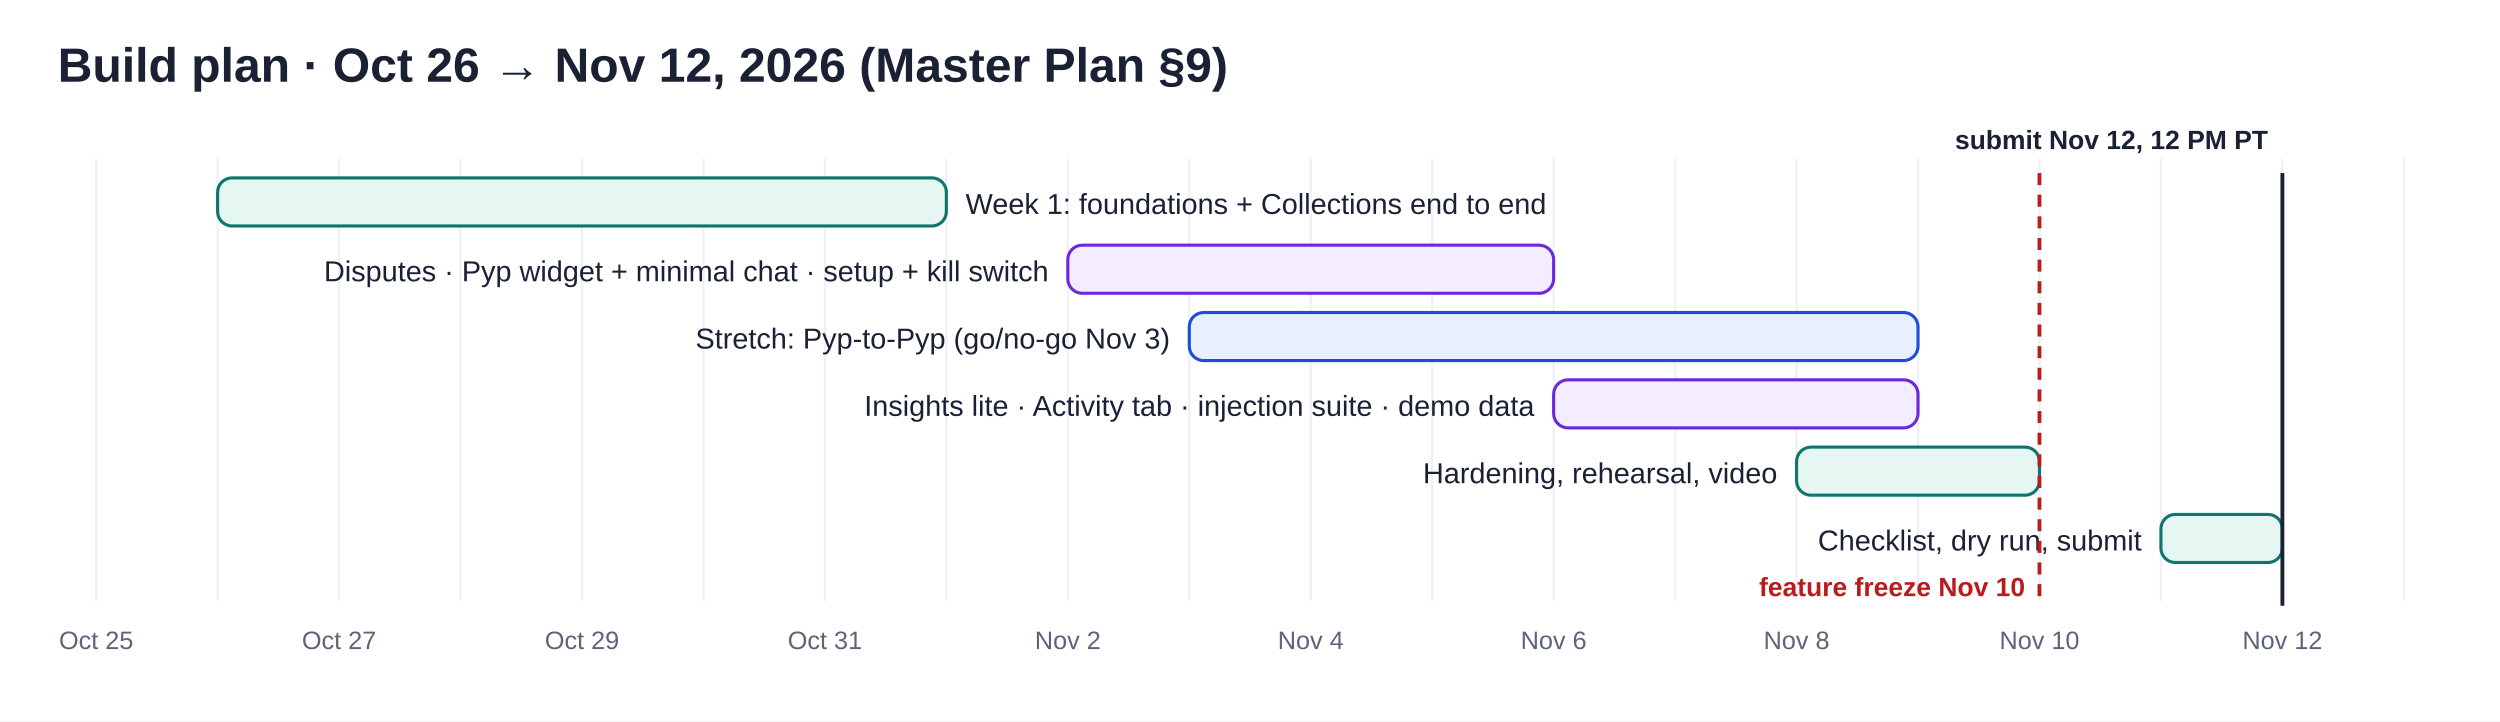
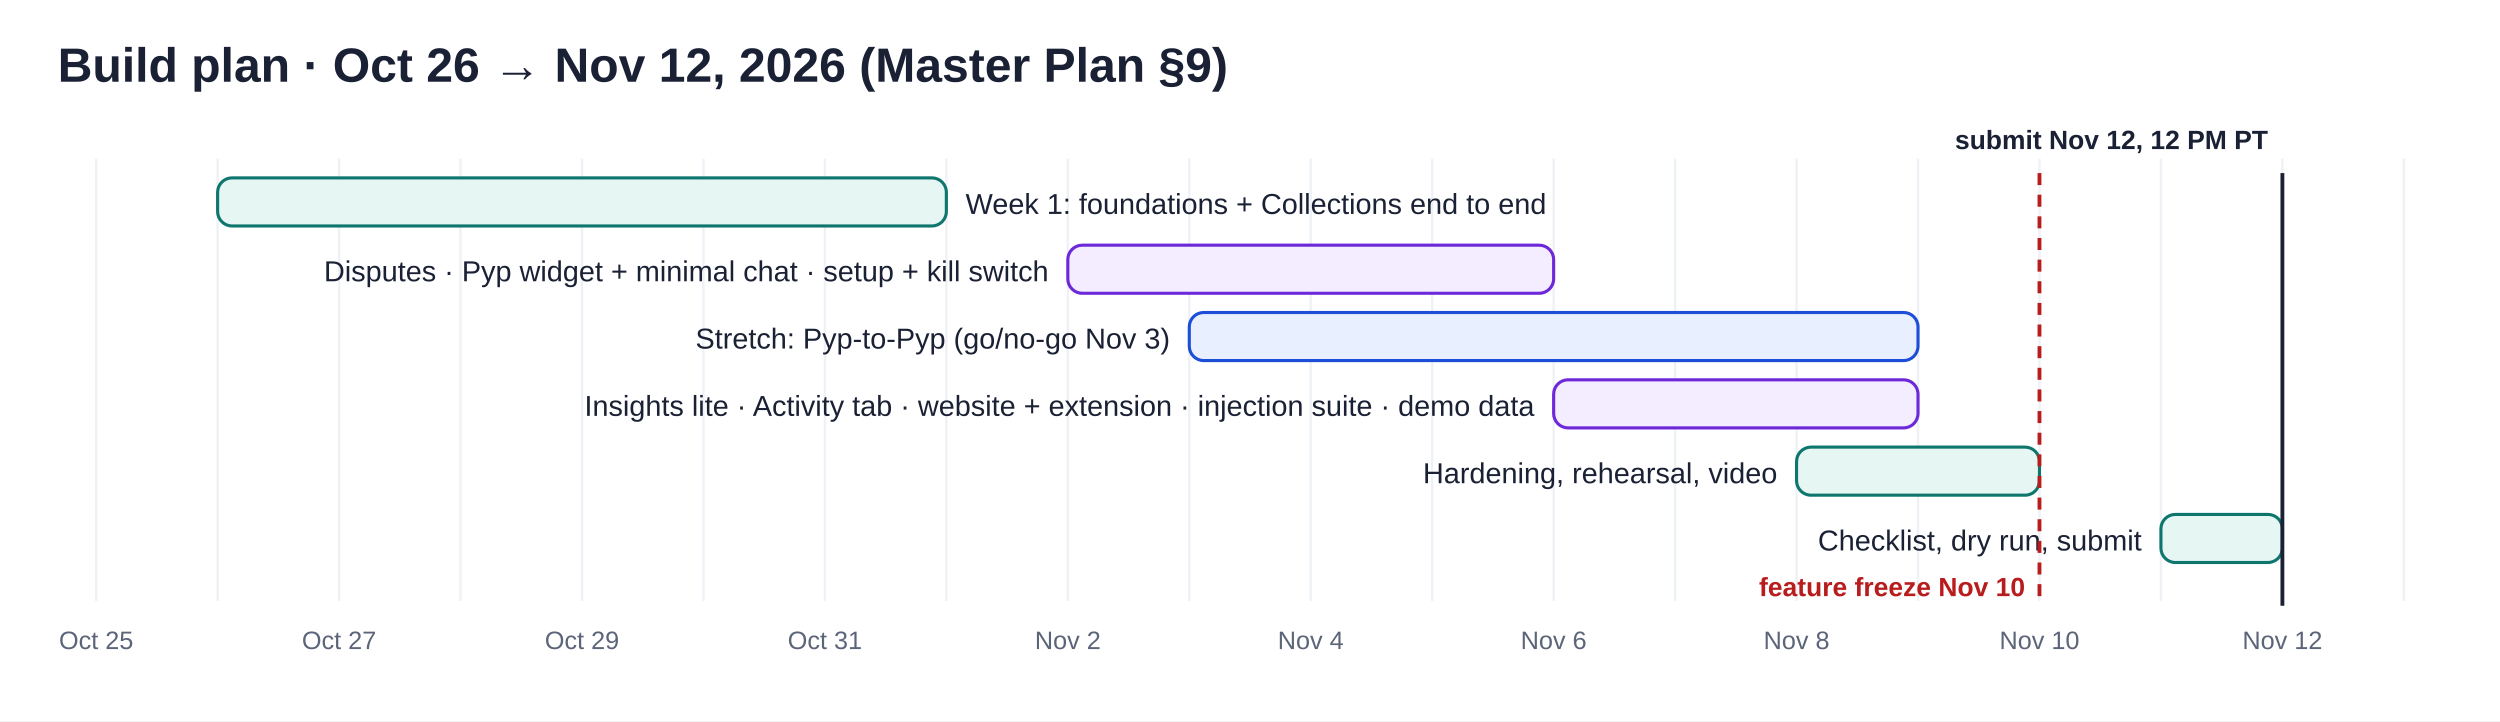
<svg xmlns="http://www.w3.org/2000/svg" viewBox="0 0 1040 300" width="1040" height="300" font-family="-apple-system, 'Segoe UI', 'Helvetica Neue', Arial, sans-serif" role="img" aria-label="Build timeline">
  <defs>
    <marker id="ah" viewBox="0 0 10 10" refX="9" refY="5" markerWidth="7" markerHeight="7" orient="auto-start-reverse">
      <path d="M0,0 L10,5 L0,10 z" fill="#7b8496" />
    </marker>
    <marker id="ahv" viewBox="0 0 10 10" refX="9" refY="5" markerWidth="7" markerHeight="7" orient="auto-start-reverse">
      <path d="M0,0 L10,5 L0,10 z" fill="#6d28d9" />
    </marker>
    <marker id="ahr" viewBox="0 0 10 10" refX="9" refY="5" markerWidth="7" markerHeight="7" orient="auto-start-reverse">
      <path d="M0,0 L10,5 L0,10 z" fill="#b91c1c" />
    </marker>
    <marker id="ahb" viewBox="0 0 10 10" refX="9" refY="5" markerWidth="7" markerHeight="7" orient="auto-start-reverse">
      <path d="M0,0 L10,5 L0,10 z" fill="#1d4ed8" />
    </marker>
    <marker id="aht" viewBox="0 0 10 10" refX="9" refY="5" markerWidth="7" markerHeight="7" orient="auto-start-reverse">
      <path d="M0,0 L10,5 L0,10 z" fill="#0f766e" />
    </marker>
    <filter id="sh" x="-5%" y="-5%" width="110%" height="120%">
      <feDropShadow dx="0" dy="1.5" stdDeviation="1.5" flood-color="#0f172a" flood-opacity="0.10" />
    </filter>
  </defs>
  <rect x="0" y="0" width="1040" height="300" fill="#ffffff" />
  <text x="24" y="34" font-size="20" font-weight="750" fill="#1b2135" text-anchor="start">Build plan · Oct 26 → Nov 12, 2026 (Master Plan §9)</text>
  <line x1="40" y1="66" x2="40" y2="250" stroke="#eef1f5" />
  <text x="40" y="270" font-size="10.5" font-weight="400" fill="#5b6478" text-anchor="middle">Oct 25</text>
  <line x1="90.526" y1="66" x2="90.526" y2="250" stroke="#eef1f5" />
  <line x1="141.053" y1="66" x2="141.053" y2="250" stroke="#eef1f5" />
  <text x="141.053" y="270" font-size="10.5" font-weight="400" fill="#5b6478" text-anchor="middle">Oct 27</text>
  <line x1="191.579" y1="66" x2="191.579" y2="250" stroke="#eef1f5" />
  <line x1="242.105" y1="66" x2="242.105" y2="250" stroke="#eef1f5" />
  <text x="242.105" y="270" font-size="10.5" font-weight="400" fill="#5b6478" text-anchor="middle">Oct 29</text>
  <line x1="292.632" y1="66" x2="292.632" y2="250" stroke="#eef1f5" />
  <line x1="343.158" y1="66" x2="343.158" y2="250" stroke="#eef1f5" />
  <text x="343.158" y="270" font-size="10.5" font-weight="400" fill="#5b6478" text-anchor="middle">Oct 31</text>
  <line x1="393.684" y1="66" x2="393.684" y2="250" stroke="#eef1f5" />
  <line x1="444.211" y1="66" x2="444.211" y2="250" stroke="#eef1f5" />
  <text x="444.211" y="270" font-size="10.5" font-weight="400" fill="#5b6478" text-anchor="middle">Nov 2</text>
  <line x1="494.737" y1="66" x2="494.737" y2="250" stroke="#eef1f5" />
  <line x1="545.263" y1="66" x2="545.263" y2="250" stroke="#eef1f5" />
  <text x="545.263" y="270" font-size="10.5" font-weight="400" fill="#5b6478" text-anchor="middle">Nov 4</text>
  <line x1="595.789" y1="66" x2="595.789" y2="250" stroke="#eef1f5" />
  <line x1="646.316" y1="66" x2="646.316" y2="250" stroke="#eef1f5" />
  <text x="646.316" y="270" font-size="10.5" font-weight="400" fill="#5b6478" text-anchor="middle">Nov 6</text>
  <line x1="696.842" y1="66" x2="696.842" y2="250" stroke="#eef1f5" />
  <line x1="747.368" y1="66" x2="747.368" y2="250" stroke="#eef1f5" />
  <text x="747.368" y="270" font-size="10.5" font-weight="400" fill="#5b6478" text-anchor="middle">Nov 8</text>
  <line x1="797.895" y1="66" x2="797.895" y2="250" stroke="#eef1f5" />
  <line x1="848.421" y1="66" x2="848.421" y2="250" stroke="#eef1f5" />
  <text x="848.421" y="270" font-size="10.5" font-weight="400" fill="#5b6478" text-anchor="middle">Nov 10</text>
  <line x1="898.947" y1="66" x2="898.947" y2="250" stroke="#eef1f5" />
  <line x1="949.474" y1="66" x2="949.474" y2="250" stroke="#eef1f5" />
  <text x="949.474" y="270" font-size="10.5" font-weight="400" fill="#5b6478" text-anchor="middle">Nov 12</text>
  <line x1="1000" y1="66" x2="1000" y2="250" stroke="#eef1f5" />
  <rect x="90.526" y="74" width="303.158" height="20" rx="6" fill="#e6f6f3" stroke="#0f766e" stroke-width="1.3" />
  <text x="401.684" y="89" font-size="12" font-weight="400" fill="#1b2135" text-anchor="start">Week 1: foundations + Collections end to end</text>
  <rect x="444.211" y="102" width="202.105" height="20" rx="6" fill="#f3edff" stroke="#6d28d9" stroke-width="1.3" />
  <text x="436.211" y="117" font-size="12" font-weight="400" fill="#1b2135" text-anchor="end">Disputes · Pyp widget + minimal chat · setup + kill switch</text>
  <rect x="494.737" y="130" width="303.158" height="20" rx="6" fill="#e8efff" stroke="#1d4ed8" stroke-width="1.3" />
  <text x="486.737" y="145" font-size="12" font-weight="400" fill="#1b2135" text-anchor="end">Stretch: Pyp-to-Pyp (go/no-go Nov 3)</text>
  <rect x="646.316" y="158" width="151.579" height="20" rx="6" fill="#f3edff" stroke="#6d28d9" stroke-width="1.3" />
-   <text x="638.316" y="173" font-size="12" font-weight="400" fill="#1b2135" text-anchor="end">Insights lite · Activity tab · injection suite · demo data</text>
+   <text x="638.316" y="173" font-size="12" font-weight="400" fill="#1b2135" text-anchor="end">Insights lite · Activity tab · website + extension · injection suite · demo data</text>
  <rect x="747.368" y="186" width="101.053" height="20" rx="6" fill="#e6f6f3" stroke="#0f766e" stroke-width="1.3" />
  <text x="739.368" y="201" font-size="12" font-weight="400" fill="#1b2135" text-anchor="end">Hardening, rehearsal, video</text>
  <rect x="898.947" y="214" width="50.526" height="20" rx="6" fill="#e6f6f3" stroke="#0f766e" stroke-width="1.3" />
  <text x="890.947" y="229" font-size="12" font-weight="400" fill="#1b2135" text-anchor="end">Checklist, dry run, submit</text>
  <line x1="848.421" y1="72" x2="848.421" y2="252" stroke="#b91c1c" stroke-width="1.6" stroke-dasharray="5 4" />
  <text x="842.421" y="248" font-size="11" font-weight="700" fill="#b91c1c" text-anchor="end">feature freeze Nov 10</text>
  <line x1="949.474" y1="72" x2="949.474" y2="252" stroke="#1b2135" stroke-width="1.6" />
  <text x="943.474" y="62" font-size="11" font-weight="700" fill="#1b2135" text-anchor="end">submit Nov 12, 12 PM PT</text>
</svg>
